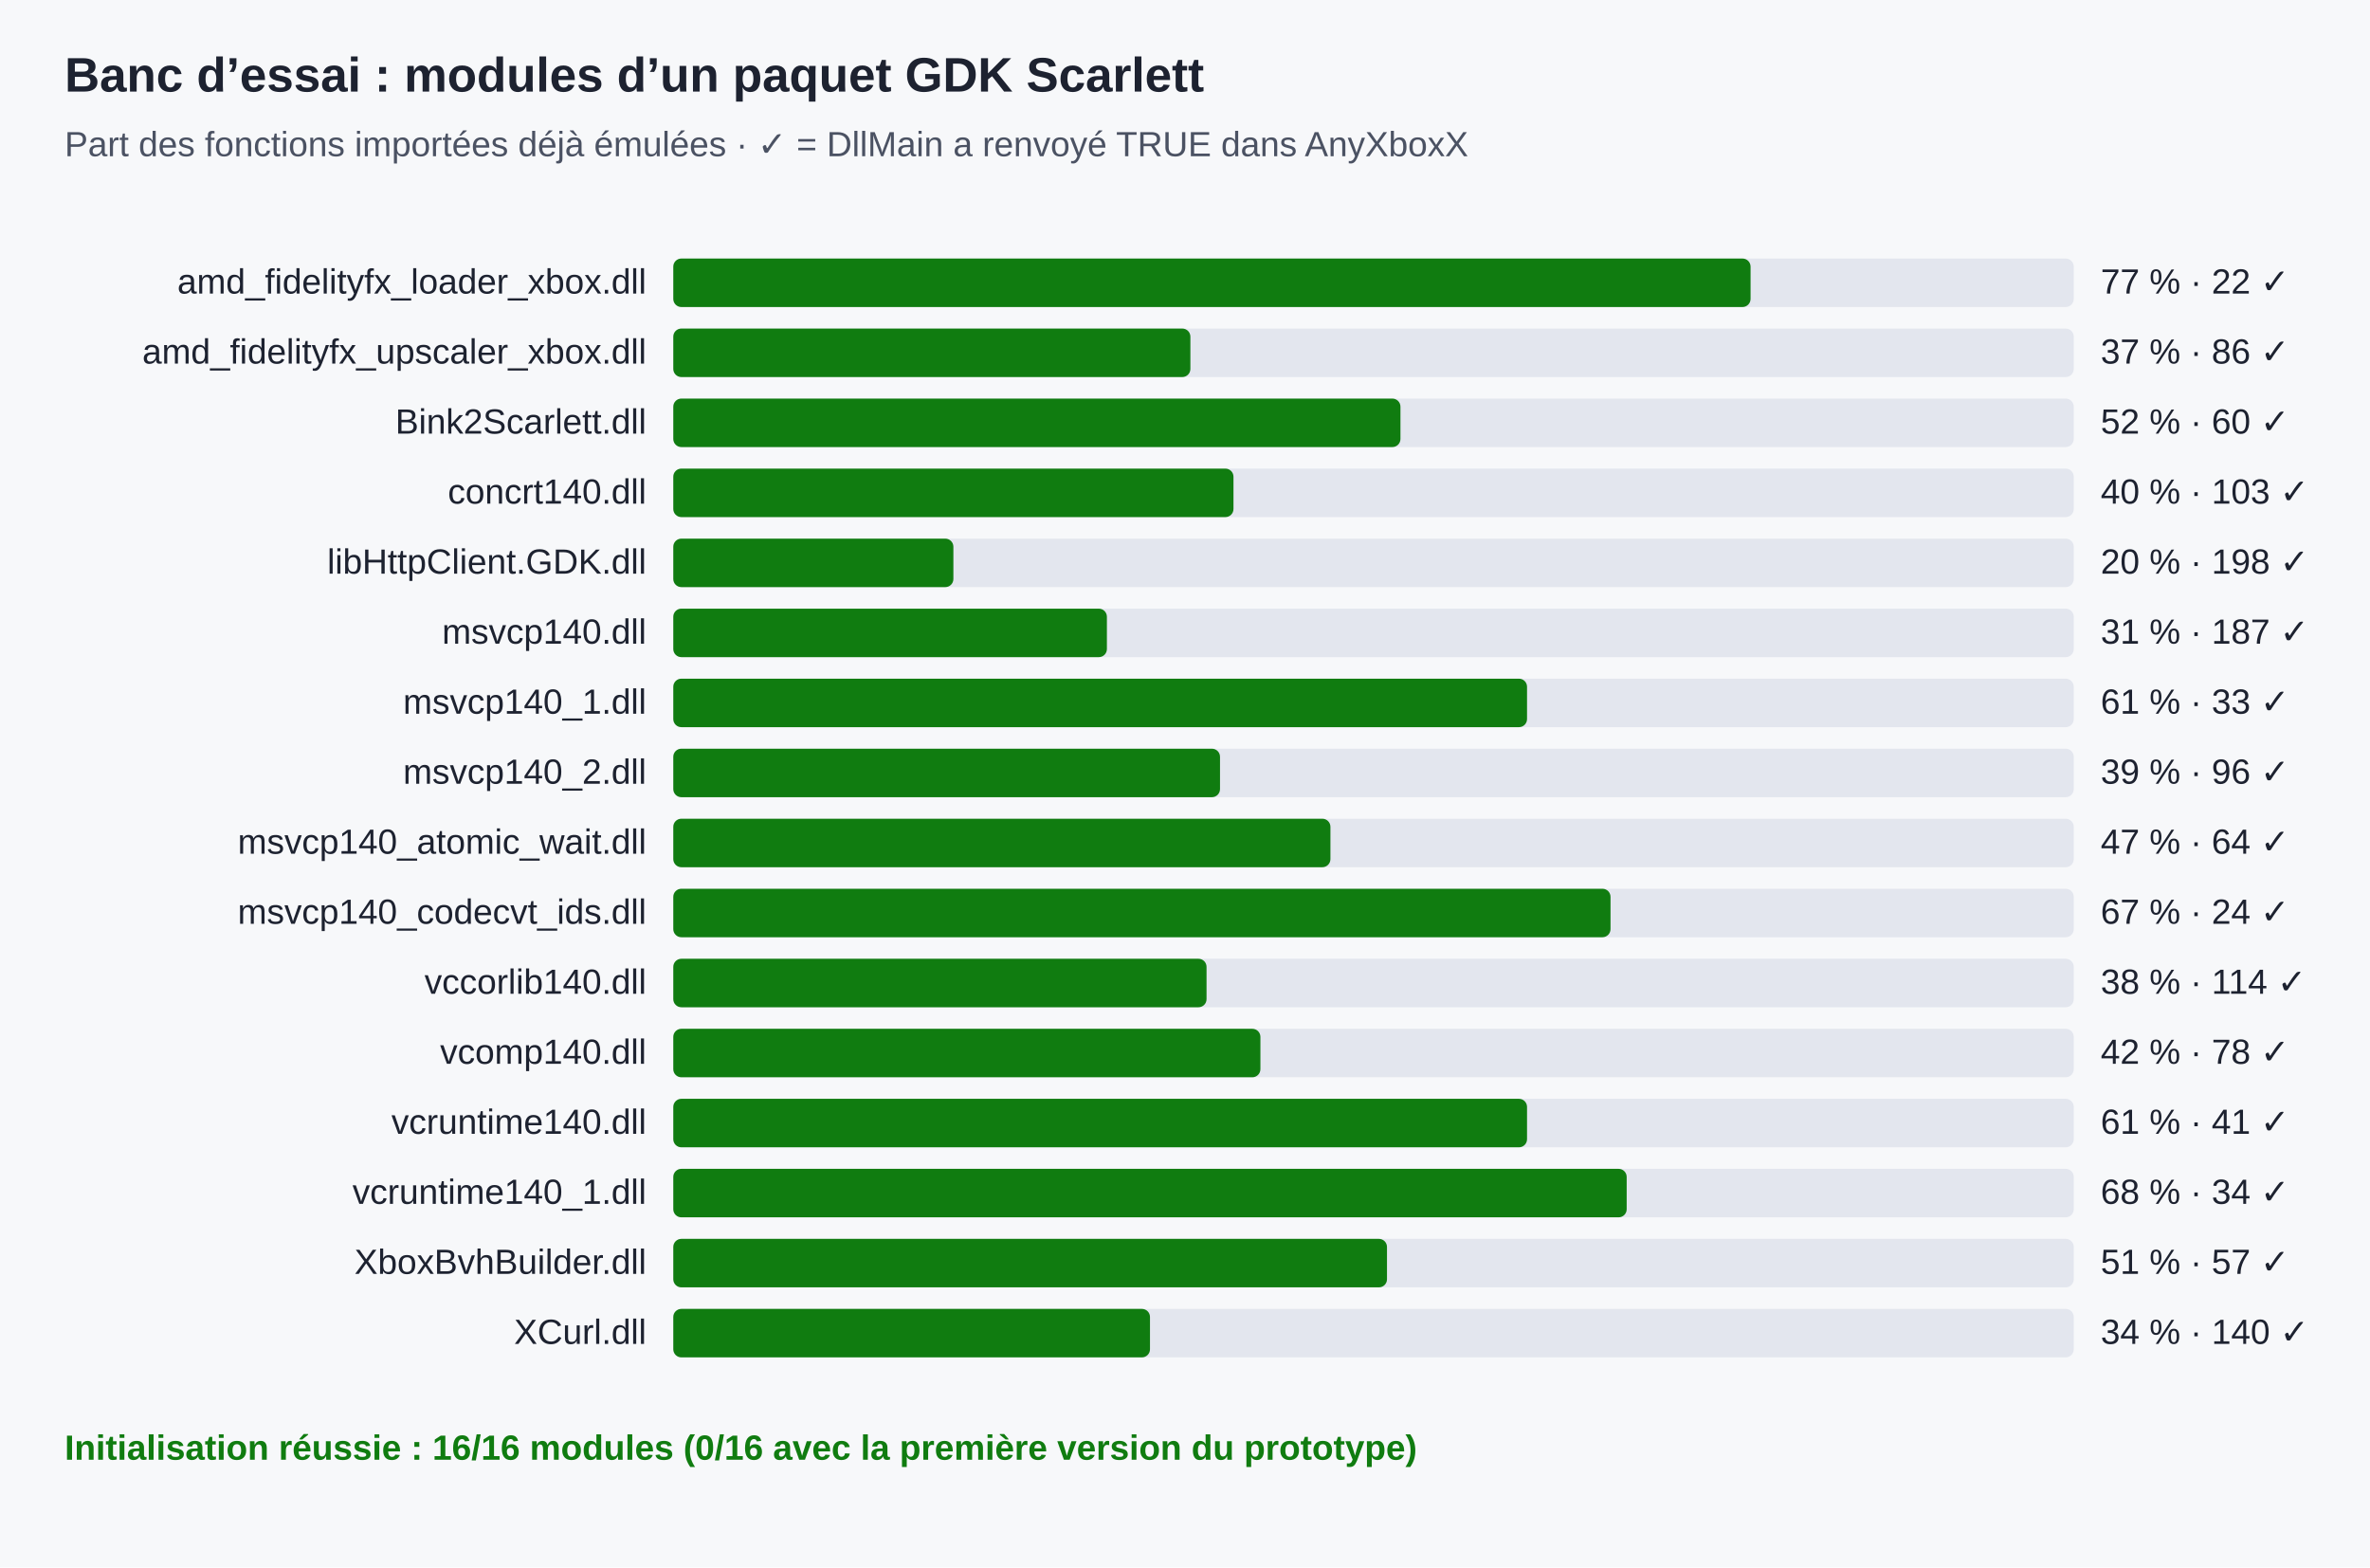
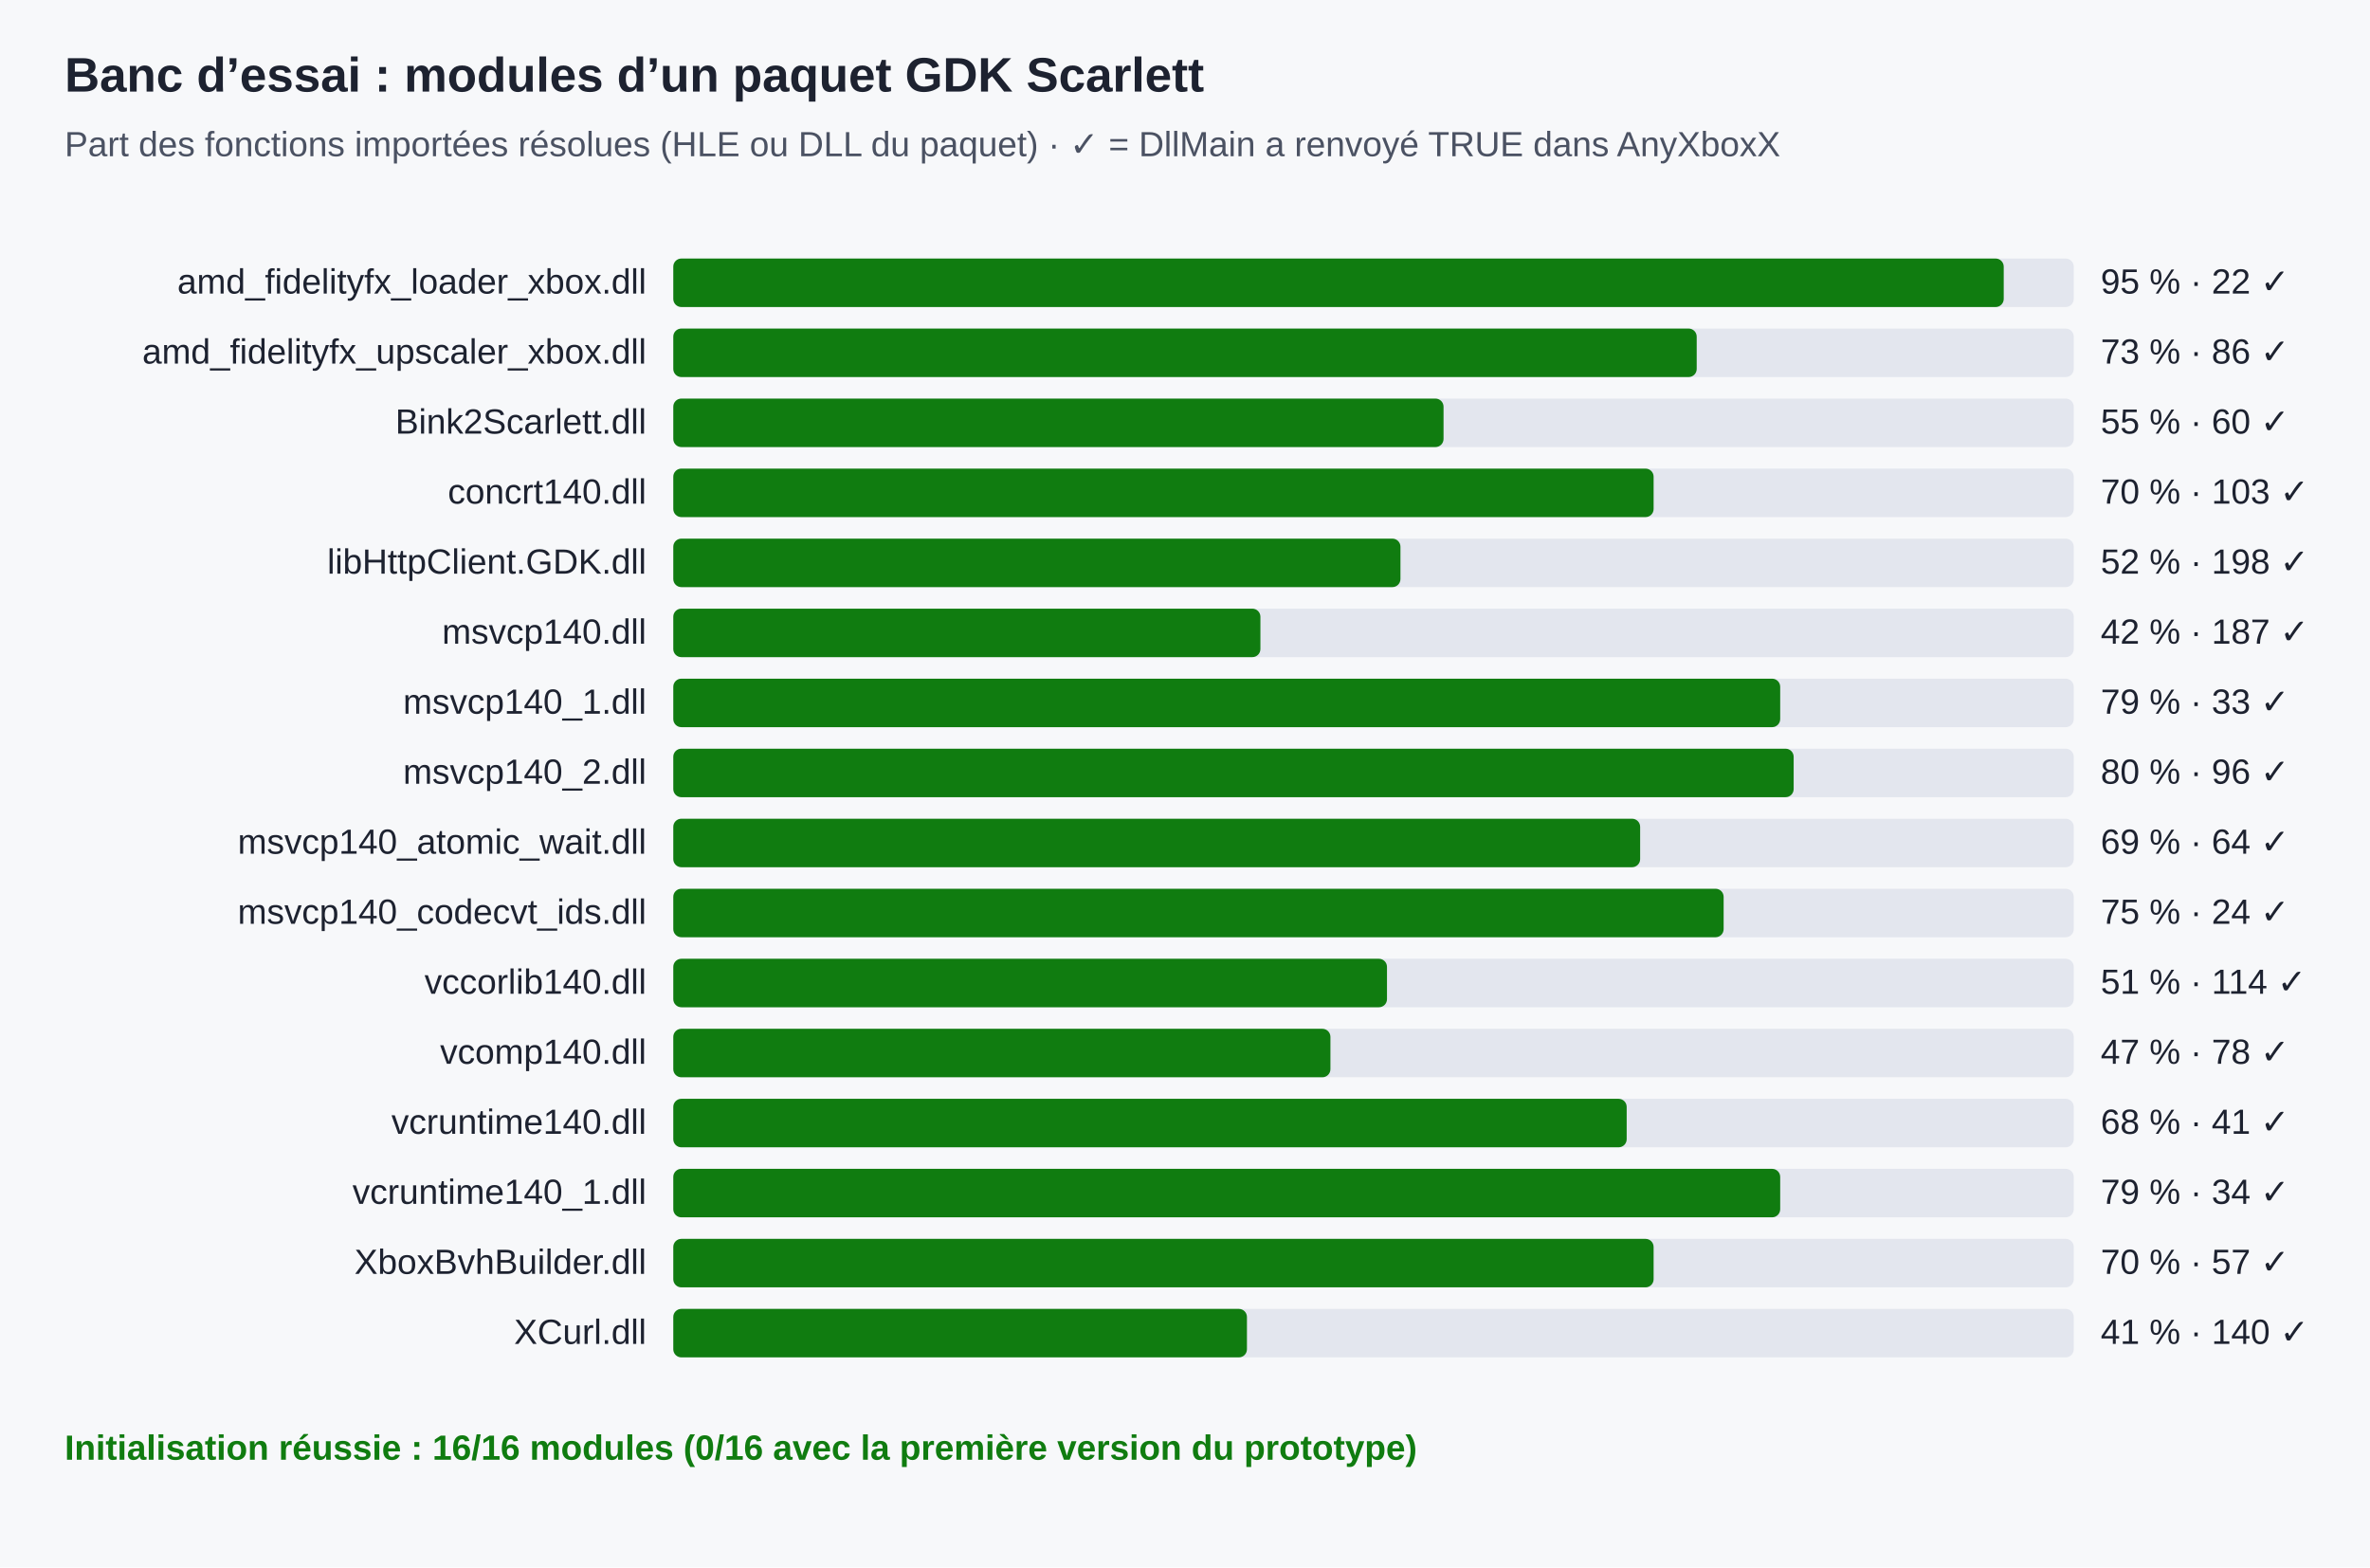
<svg xmlns="http://www.w3.org/2000/svg" width="880" height="582" viewBox="0 0 880 582" font-family="Segoe UI, Arial, sans-serif" font-size="13">
  <rect width="880" height="582" fill="#f7f8fa" />
  <text x="24" y="34" font-size="18" font-weight="600" fill="#1d2230">Banc d’essai : modules d’un paquet GDK Scarlett</text>
-   <text x="24" y="58" fill="#4b5263">Part des fonctions importées déjà émulées · ✓ = DllMain a renvoyé TRUE dans AnyXboxX</text>
+   <text x="24" y="58" fill="#4b5263">Part des fonctions importées résolues (HLE ou DLL du paquet) · ✓ = DllMain a renvoyé TRUE dans AnyXboxX</text>
  <text x="240" y="109" text-anchor="end" fill="#1d2230">amd_fidelityfx_loader_xbox.dll</text>
  <rect x="250" y="96" width="520" height="18" rx="3" fill="#e3e6ee" />
-   <rect x="250" y="96" width="400" height="18" rx="3" fill="#107c10" />
-   <text x="780" y="109" fill="#1d2230">77 % · 22 ✓</text>
+   <rect x="250" y="96" width="494" height="18" rx="3" fill="#107c10" />
+   <text x="780" y="109" fill="#1d2230">95 % · 22 ✓</text>
  <text x="240" y="135" text-anchor="end" fill="#1d2230">amd_fidelityfx_upscaler_xbox.dll</text>
  <rect x="250" y="122" width="520" height="18" rx="3" fill="#e3e6ee" />
-   <rect x="250" y="122" width="192" height="18" rx="3" fill="#107c10" />
-   <text x="780" y="135" fill="#1d2230">37 % · 86 ✓</text>
+   <rect x="250" y="122" width="380" height="18" rx="3" fill="#107c10" />
+   <text x="780" y="135" fill="#1d2230">73 % · 86 ✓</text>
  <text x="240" y="161" text-anchor="end" fill="#1d2230">Bink2Scarlett.dll</text>
  <rect x="250" y="148" width="520" height="18" rx="3" fill="#e3e6ee" />
-   <rect x="250" y="148" width="270" height="18" rx="3" fill="#107c10" />
-   <text x="780" y="161" fill="#1d2230">52 % · 60 ✓</text>
+   <rect x="250" y="148" width="286" height="18" rx="3" fill="#107c10" />
+   <text x="780" y="161" fill="#1d2230">55 % · 60 ✓</text>
  <text x="240" y="187" text-anchor="end" fill="#1d2230">concrt140.dll</text>
  <rect x="250" y="174" width="520" height="18" rx="3" fill="#e3e6ee" />
-   <rect x="250" y="174" width="208" height="18" rx="3" fill="#107c10" />
-   <text x="780" y="187" fill="#1d2230">40 % · 103 ✓</text>
+   <rect x="250" y="174" width="364" height="18" rx="3" fill="#107c10" />
+   <text x="780" y="187" fill="#1d2230">70 % · 103 ✓</text>
  <text x="240" y="213" text-anchor="end" fill="#1d2230">libHttpClient.GDK.dll</text>
  <rect x="250" y="200" width="520" height="18" rx="3" fill="#e3e6ee" />
-   <rect x="250" y="200" width="104" height="18" rx="3" fill="#107c10" />
-   <text x="780" y="213" fill="#1d2230">20 % · 198 ✓</text>
+   <rect x="250" y="200" width="270" height="18" rx="3" fill="#107c10" />
+   <text x="780" y="213" fill="#1d2230">52 % · 198 ✓</text>
  <text x="240" y="239" text-anchor="end" fill="#1d2230">msvcp140.dll</text>
  <rect x="250" y="226" width="520" height="18" rx="3" fill="#e3e6ee" />
-   <rect x="250" y="226" width="161" height="18" rx="3" fill="#107c10" />
-   <text x="780" y="239" fill="#1d2230">31 % · 187 ✓</text>
+   <rect x="250" y="226" width="218" height="18" rx="3" fill="#107c10" />
+   <text x="780" y="239" fill="#1d2230">42 % · 187 ✓</text>
  <text x="240" y="265" text-anchor="end" fill="#1d2230">msvcp140_1.dll</text>
  <rect x="250" y="252" width="520" height="18" rx="3" fill="#e3e6ee" />
-   <rect x="250" y="252" width="317" height="18" rx="3" fill="#107c10" />
-   <text x="780" y="265" fill="#1d2230">61 % · 33 ✓</text>
+   <rect x="250" y="252" width="411" height="18" rx="3" fill="#107c10" />
+   <text x="780" y="265" fill="#1d2230">79 % · 33 ✓</text>
  <text x="240" y="291" text-anchor="end" fill="#1d2230">msvcp140_2.dll</text>
  <rect x="250" y="278" width="520" height="18" rx="3" fill="#e3e6ee" />
-   <rect x="250" y="278" width="203" height="18" rx="3" fill="#107c10" />
-   <text x="780" y="291" fill="#1d2230">39 % · 96 ✓</text>
+   <rect x="250" y="278" width="416" height="18" rx="3" fill="#107c10" />
+   <text x="780" y="291" fill="#1d2230">80 % · 96 ✓</text>
  <text x="240" y="317" text-anchor="end" fill="#1d2230">msvcp140_atomic_wait.dll</text>
  <rect x="250" y="304" width="520" height="18" rx="3" fill="#e3e6ee" />
-   <rect x="250" y="304" width="244" height="18" rx="3" fill="#107c10" />
-   <text x="780" y="317" fill="#1d2230">47 % · 64 ✓</text>
+   <rect x="250" y="304" width="359" height="18" rx="3" fill="#107c10" />
+   <text x="780" y="317" fill="#1d2230">69 % · 64 ✓</text>
  <text x="240" y="343" text-anchor="end" fill="#1d2230">msvcp140_codecvt_ids.dll</text>
  <rect x="250" y="330" width="520" height="18" rx="3" fill="#e3e6ee" />
-   <rect x="250" y="330" width="348" height="18" rx="3" fill="#107c10" />
-   <text x="780" y="343" fill="#1d2230">67 % · 24 ✓</text>
+   <rect x="250" y="330" width="390" height="18" rx="3" fill="#107c10" />
+   <text x="780" y="343" fill="#1d2230">75 % · 24 ✓</text>
  <text x="240" y="369" text-anchor="end" fill="#1d2230">vccorlib140.dll</text>
  <rect x="250" y="356" width="520" height="18" rx="3" fill="#e3e6ee" />
-   <rect x="250" y="356" width="198" height="18" rx="3" fill="#107c10" />
-   <text x="780" y="369" fill="#1d2230">38 % · 114 ✓</text>
+   <rect x="250" y="356" width="265" height="18" rx="3" fill="#107c10" />
+   <text x="780" y="369" fill="#1d2230">51 % · 114 ✓</text>
  <text x="240" y="395" text-anchor="end" fill="#1d2230">vcomp140.dll</text>
  <rect x="250" y="382" width="520" height="18" rx="3" fill="#e3e6ee" />
-   <rect x="250" y="382" width="218" height="18" rx="3" fill="#107c10" />
-   <text x="780" y="395" fill="#1d2230">42 % · 78 ✓</text>
+   <rect x="250" y="382" width="244" height="18" rx="3" fill="#107c10" />
+   <text x="780" y="395" fill="#1d2230">47 % · 78 ✓</text>
  <text x="240" y="421" text-anchor="end" fill="#1d2230">vcruntime140.dll</text>
  <rect x="250" y="408" width="520" height="18" rx="3" fill="#e3e6ee" />
-   <rect x="250" y="408" width="317" height="18" rx="3" fill="#107c10" />
-   <text x="780" y="421" fill="#1d2230">61 % · 41 ✓</text>
+   <rect x="250" y="408" width="354" height="18" rx="3" fill="#107c10" />
+   <text x="780" y="421" fill="#1d2230">68 % · 41 ✓</text>
  <text x="240" y="447" text-anchor="end" fill="#1d2230">vcruntime140_1.dll</text>
  <rect x="250" y="434" width="520" height="18" rx="3" fill="#e3e6ee" />
-   <rect x="250" y="434" width="354" height="18" rx="3" fill="#107c10" />
-   <text x="780" y="447" fill="#1d2230">68 % · 34 ✓</text>
+   <rect x="250" y="434" width="411" height="18" rx="3" fill="#107c10" />
+   <text x="780" y="447" fill="#1d2230">79 % · 34 ✓</text>
  <text x="240" y="473" text-anchor="end" fill="#1d2230">XboxBvhBuilder.dll</text>
  <rect x="250" y="460" width="520" height="18" rx="3" fill="#e3e6ee" />
-   <rect x="250" y="460" width="265" height="18" rx="3" fill="#107c10" />
-   <text x="780" y="473" fill="#1d2230">51 % · 57 ✓</text>
+   <rect x="250" y="460" width="364" height="18" rx="3" fill="#107c10" />
+   <text x="780" y="473" fill="#1d2230">70 % · 57 ✓</text>
  <text x="240" y="499" text-anchor="end" fill="#1d2230">XCurl.dll</text>
  <rect x="250" y="486" width="520" height="18" rx="3" fill="#e3e6ee" />
-   <rect x="250" y="486" width="177" height="18" rx="3" fill="#107c10" />
-   <text x="780" y="499" fill="#1d2230">34 % · 140 ✓</text>
+   <rect x="250" y="486" width="213" height="18" rx="3" fill="#107c10" />
+   <text x="780" y="499" fill="#1d2230">41 % · 140 ✓</text>
  <text x="24" y="542" font-weight="600" fill="#107c10">Initialisation réussie : 16/16 modules (0/16 avec la première version du prototype)</text>
</svg>
